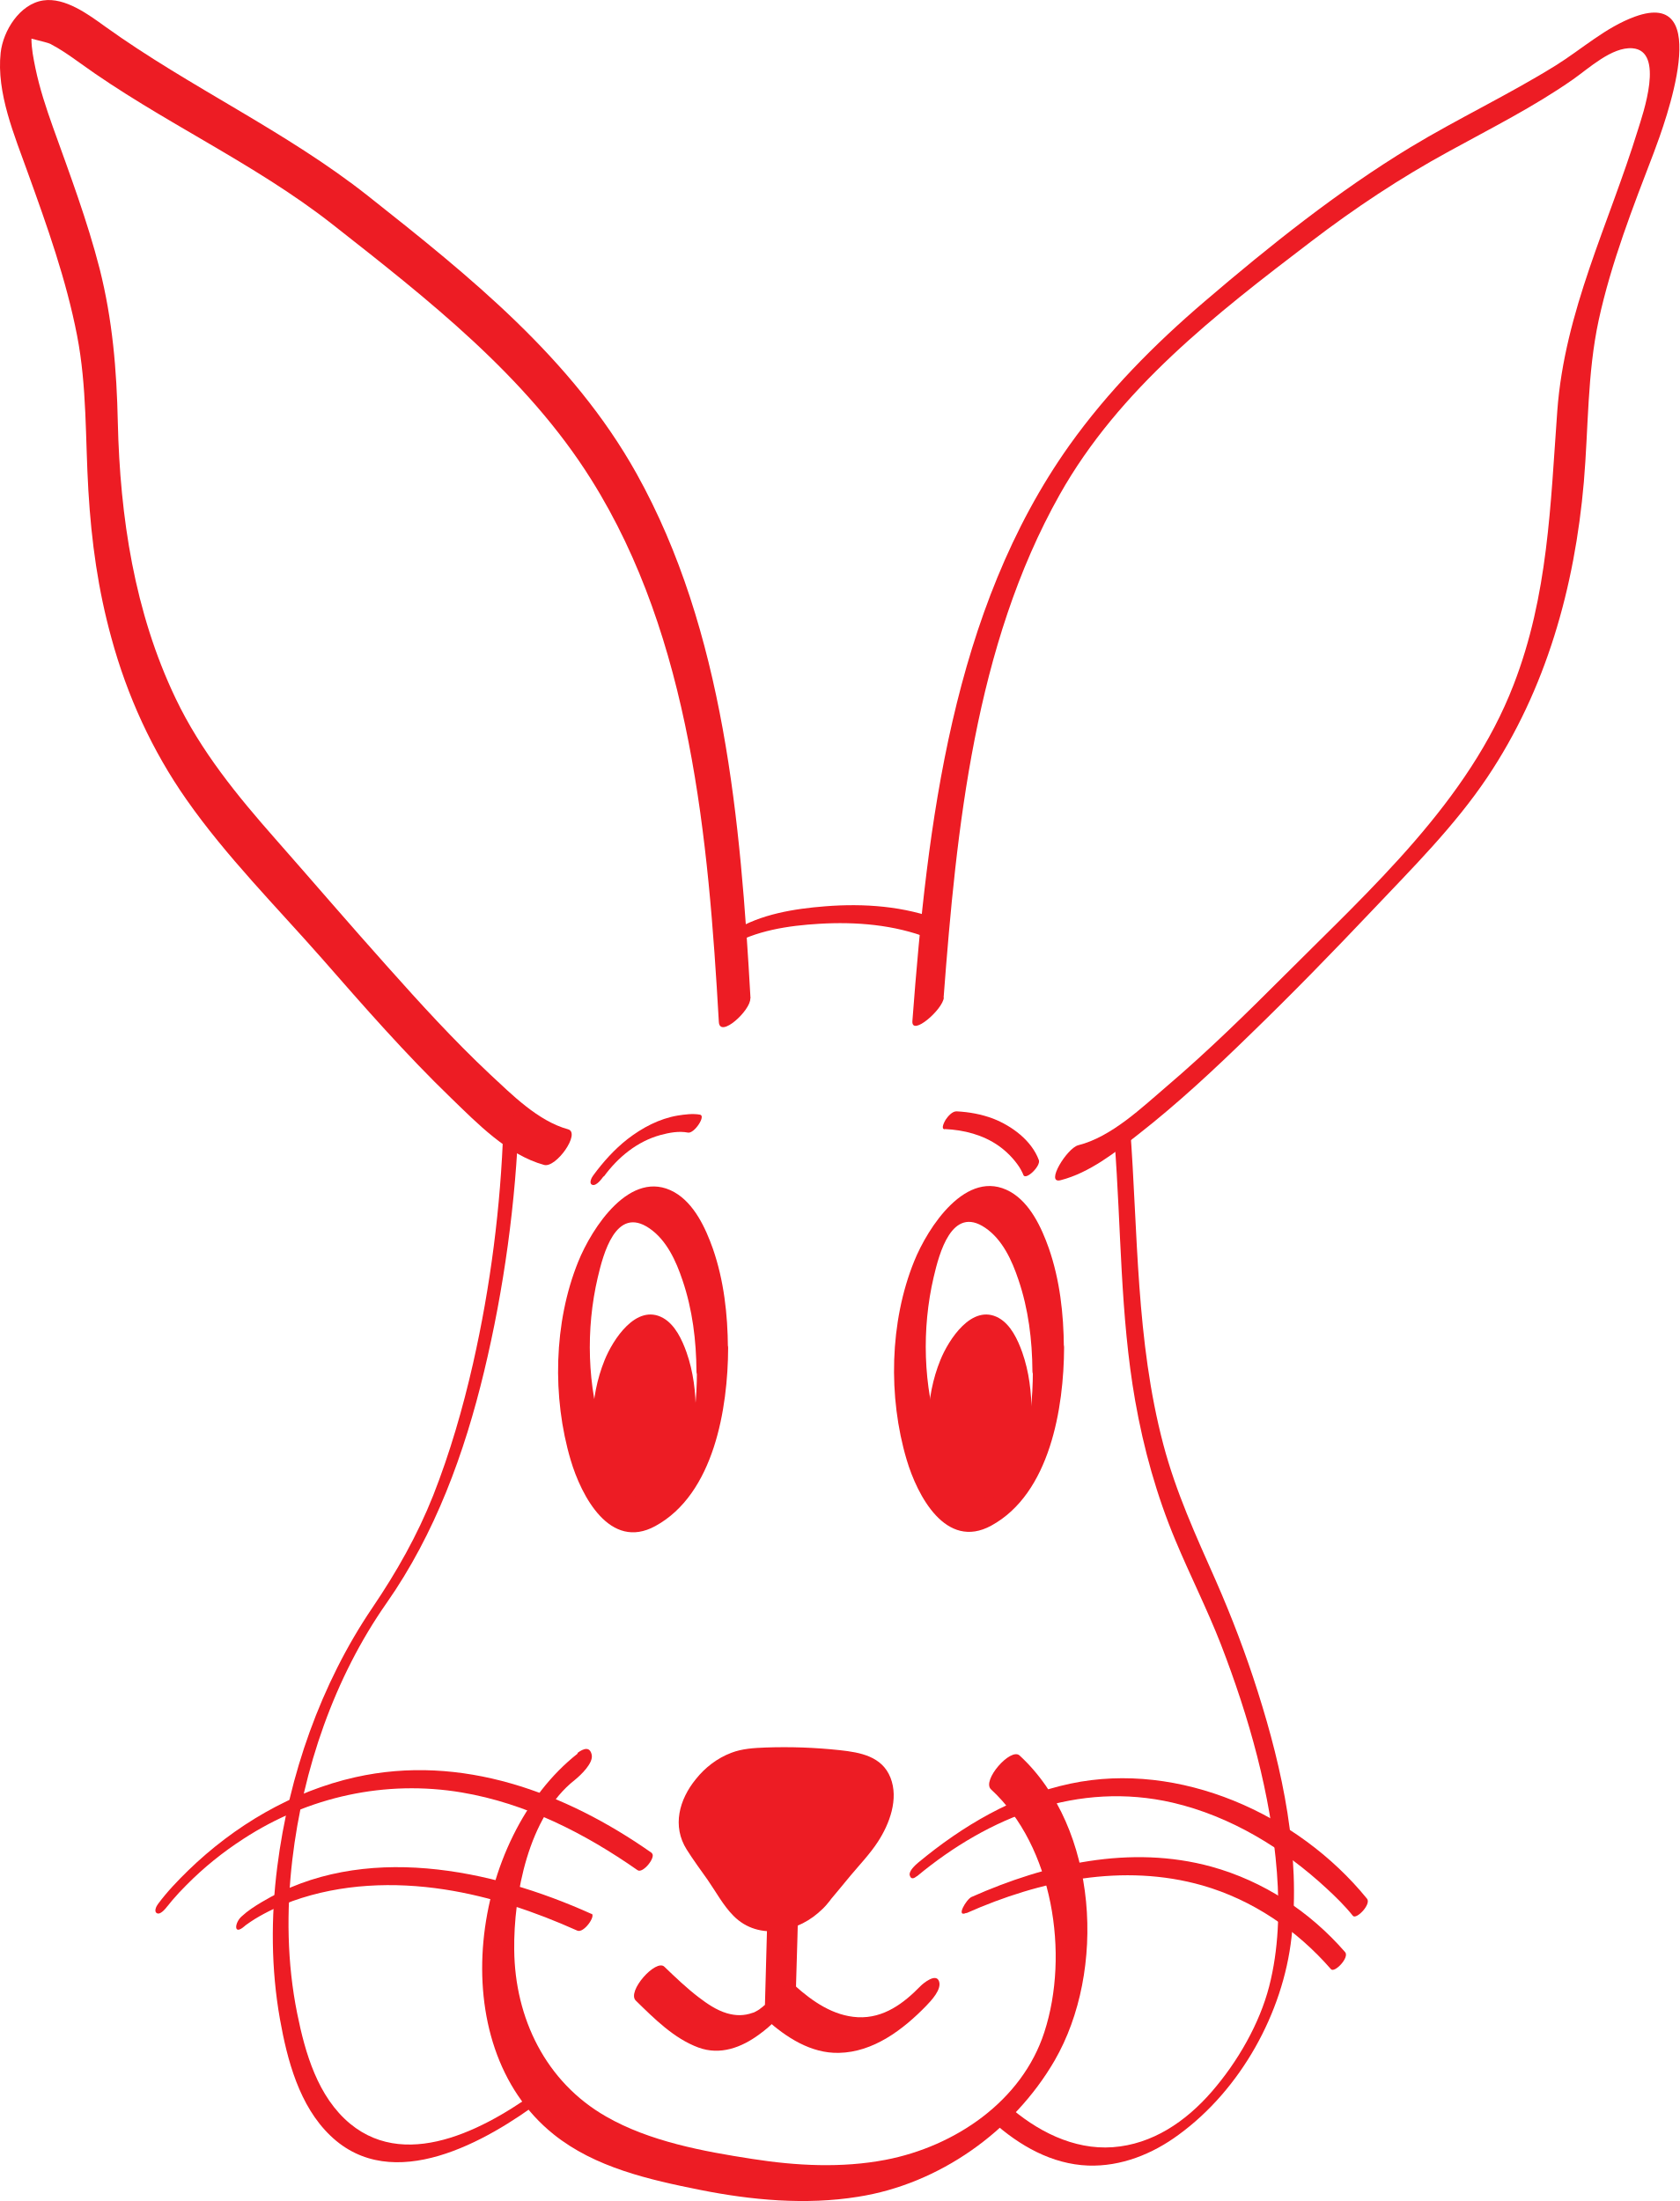
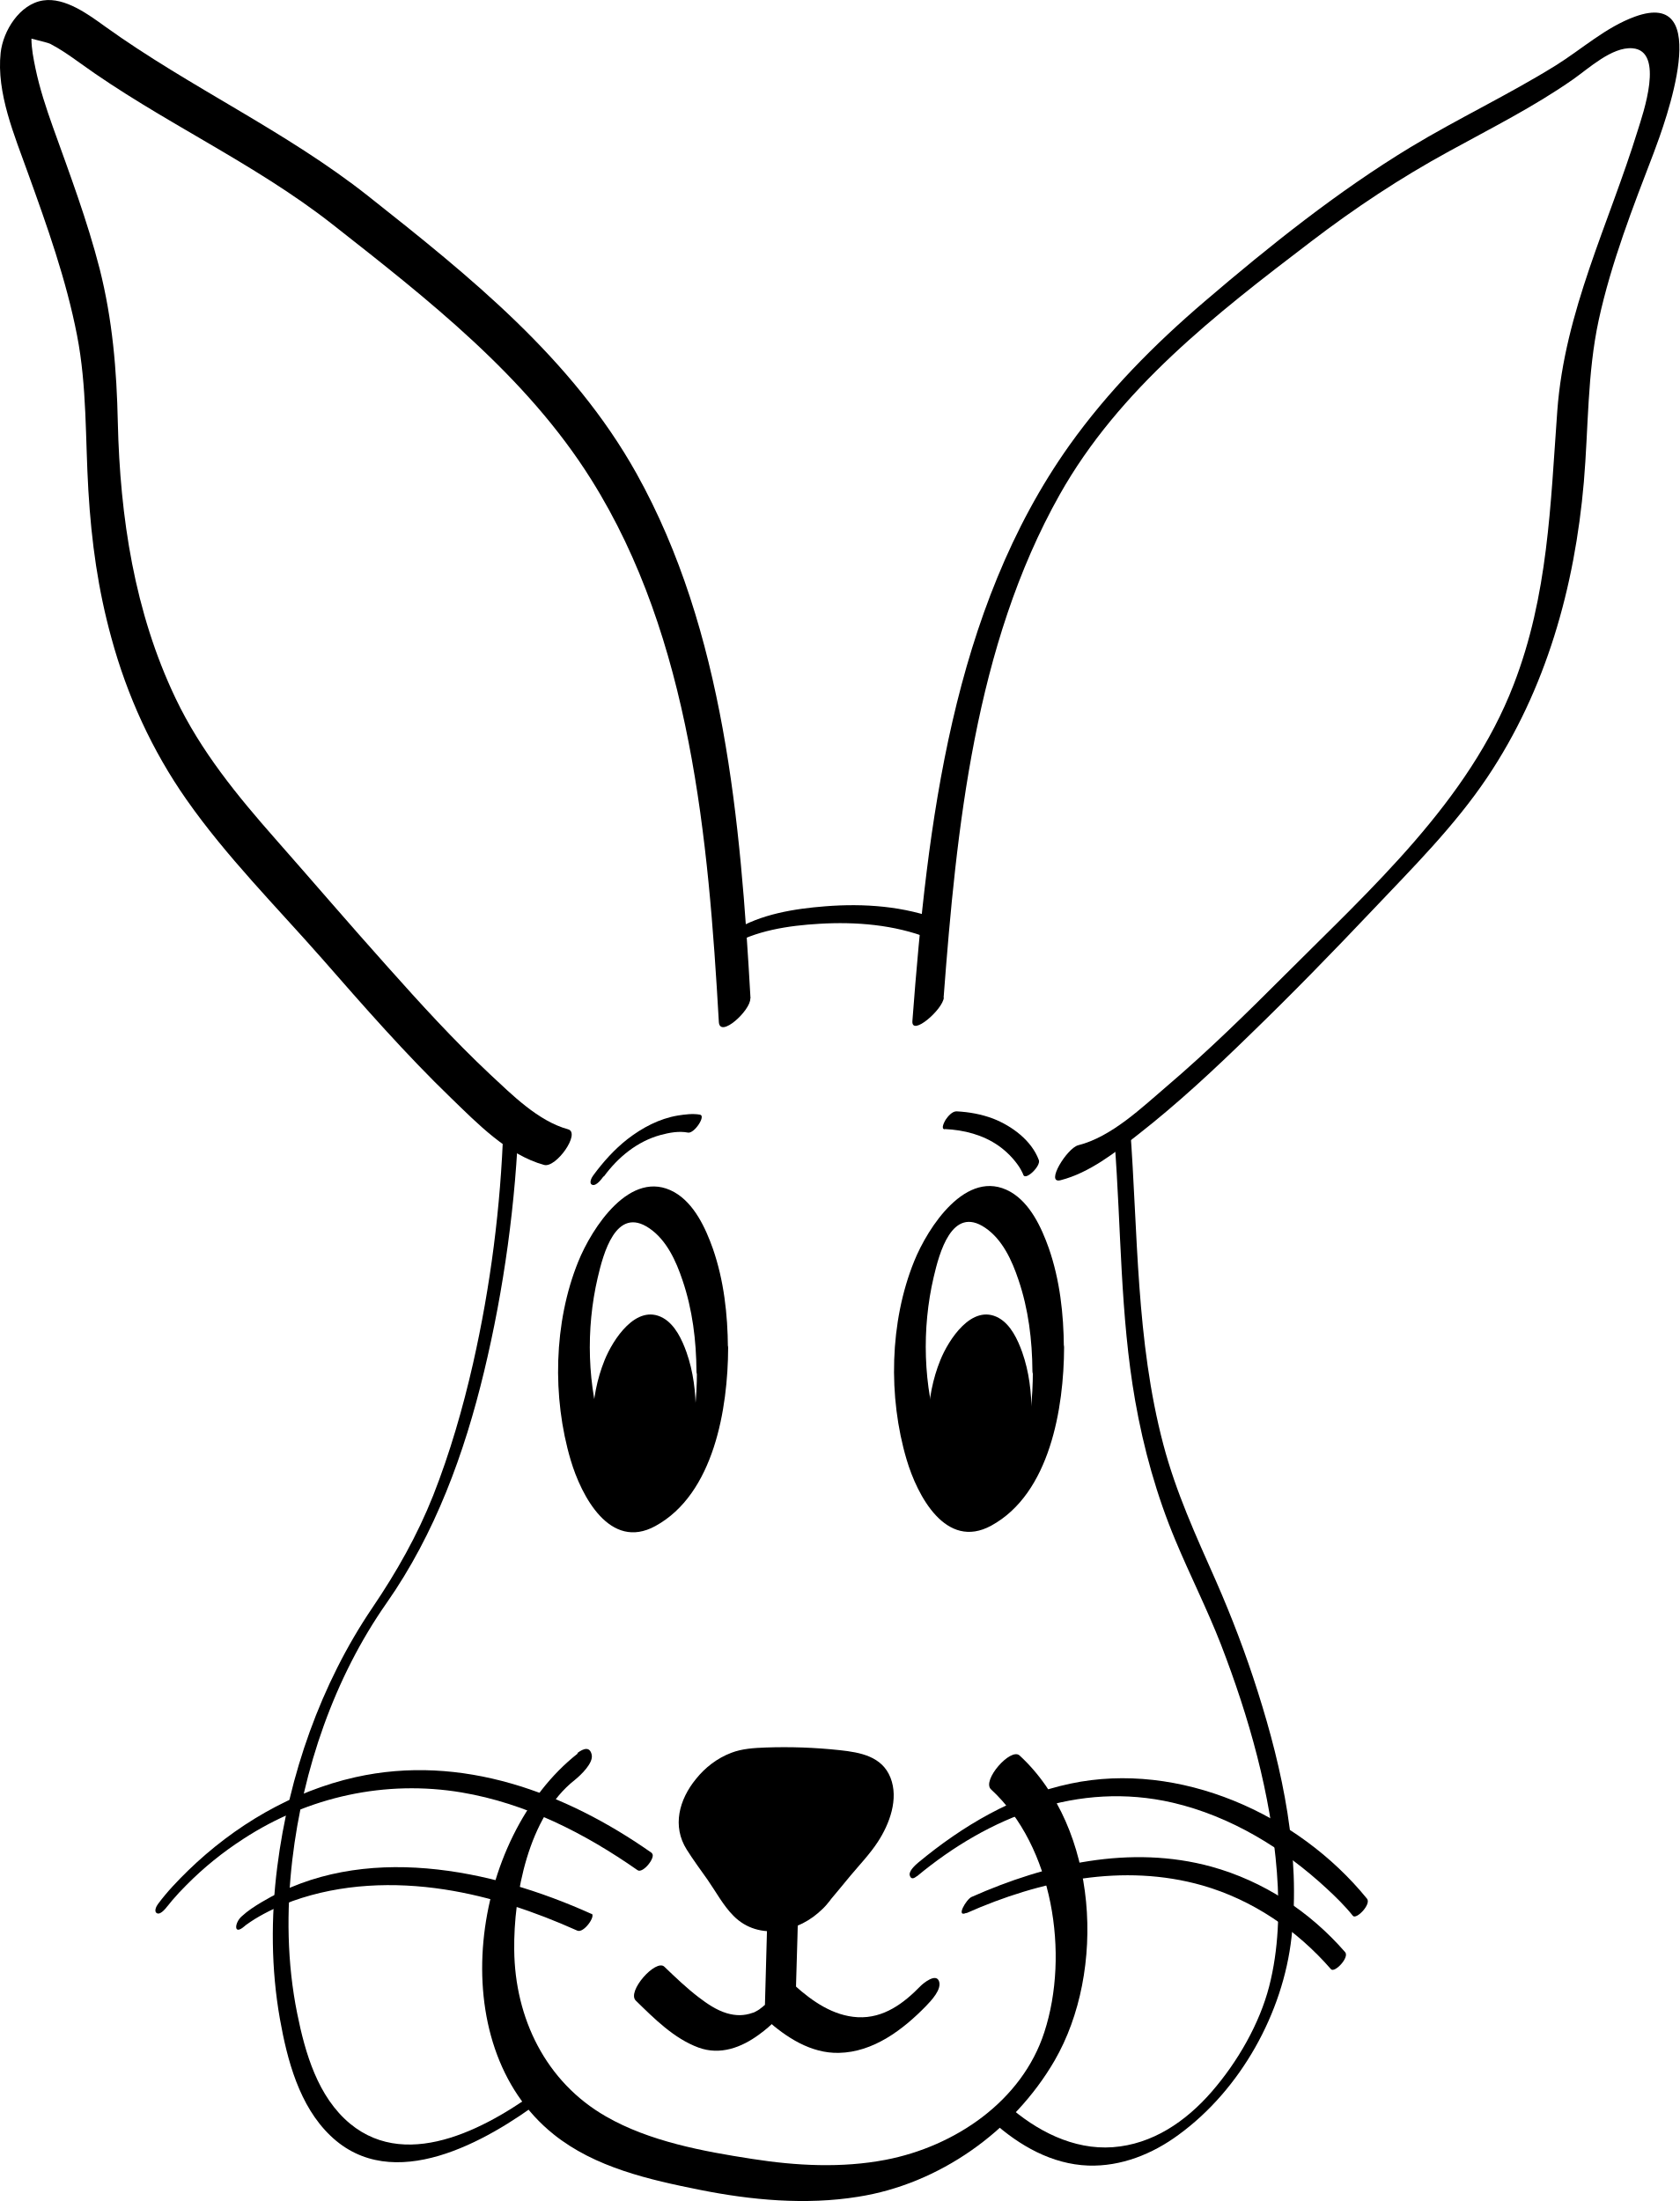
- <svg xmlns="http://www.w3.org/2000/svg" id="Layer_2" viewBox="0 0 75.83 99.4">
+ <svg xmlns="http://www.w3.org/2000/svg" id="id" viewBox="0 0 75.83 99.4">
  <defs>
    <style>
      .cls-1 {
-         fill: #ed1c24;
+         fill: currentColor;
      }
    </style>
  </defs>
  <g id="diertjes">
    <g id="konijn">
      <g>
        <path class="cls-1" d="M37.02,85.75l1.84-2.21c1.09-1.16,1.15-3.21-.63-3.56-1.18-.23-3.63-.32-4.83-.2-1.78.17-2.58,1.74-1.7,3.07l1.81,2.62c.41.62,1.12.94,1.84.96.62.01,1.24-.2,1.67-.67Z" />
        <path class="cls-1" d="M37.33,86c.36-.43.72-.86,1.08-1.3.41-.49.88-.98,1.23-1.52.53-.81.95-1.94.57-2.9s-1.36-1.14-2.29-1.24c-1.11-.12-2.23-.16-3.35-.12-.52.02-1.06.05-1.55.24-.63.24-1.18.66-1.6,1.19-.75.92-1.08,2.12-.41,3.18.29.46.62.91.94,1.36.37.53.71,1.17,1.17,1.63,1.15,1.17,2.99.74,4.03-.32.22-.22.73-.76.58-1.12s-.69.08-.83.22c-.26.26-.8.34-1.22.3-.52-.06-1-.29-1.35-.69-.31-.35-.55-.77-.81-1.15l-1.04-1.5c-.31-.44-.53-1.02-.36-1.5.03-.09,0,0,0,.01.01-.13.05-.05,0,0-.02.02-.14.17-.01.02-.01.01-.1.14-.04.05.05-.08,0,0-.02.02.14-.1.07-.05.04-.03.08-.04.16-.09.25-.12.4-.16.85-.16,1.27-.17.97-.03,1.96,0,2.93.09.75.07,1.72.08,2.18.78.17.26.25.6.23.91-.01.19-.03.29-.07.44-.01.04-.09.24-.07.21.04-.08-.04.07-.05.09-.03.05-.03.05,0,0,.03-.06.03-.04-.02.04,0,0-.1.14-.02.03s-.06.07-.08.09c-.02.03-.05.05-.07.08-.05.06-.1.12-.15.17l-.63.75c-.35.42-.7.85-1.06,1.27-.16.19-.61.78-.34,1.02s.83-.36.95-.51Z" />
      </g>
      <path class="cls-1" d="M34.64,86.95c-.04,1.34-.07,2.68-.11,4.02l.4-.79c.09-.1-.06.06-.08.08-.06.06-.12.12-.18.17-.02.01-.19.17-.12.11.07-.06-.12.09-.11.09-.01.01-.18.13-.11.09.06-.04-.11.07-.11.07-.04.02-.09.05-.13.07-.19.1.1-.03-.1.04-.39.14-.76.14-1.17.02-.47-.14-.89-.43-1.27-.72-.55-.42-1.05-.9-1.55-1.38-.38-.37-1.71,1.12-1.29,1.53.83.81,1.72,1.71,2.83,2.12.98.36,1.94,0,2.74-.59.28-.2.54-.43.78-.67.35-.35.82-.77.88-1.29.01-.13,0-.28.01-.41l.06-2.04c.01-.52.03-1.04.04-1.57.01-.43-.44-.24-.65-.08-.31.24-.76.71-.77,1.14h0Z" />
      <path class="cls-1" d="M42.61,45.05c.58-7.64,1.41-15.9,5.24-22.71,2.69-4.78,7.06-8.16,11.35-11.43,1.99-1.52,4.04-2.88,6.24-4.08,1.89-1.04,3.83-2.01,5.6-3.25.7-.49,1.75-1.47,2.67-1.4,1.48.11.47,2.98.25,3.69-1.31,4.25-3.31,8.18-3.64,12.7-.31,4.24-.41,8.32-1.97,12.35-2.03,5.27-6.45,9.22-10.35,13.13-1.71,1.71-3.44,3.41-5.28,4.98-1.15.98-2.52,2.31-4.03,2.69-.51.13-1.51,1.76-.8,1.58,1.3-.33,2.48-1.26,3.51-2.07,1.78-1.39,3.44-2.94,5.06-4.52,1.88-1.82,3.71-3.7,5.51-5.6s3.7-3.79,5.18-5.99c2.67-3.97,3.96-8.62,4.37-13.35.21-2.45.15-4.89.67-7.31.57-2.61,1.54-5.09,2.49-7.57.52-1.38,2.74-7.44-.85-6.14-1.32.48-2.4,1.47-3.57,2.2-2.14,1.33-4.42,2.4-6.57,3.7-3.28,1.99-6.37,4.46-9.29,6.96-2.27,1.94-4.37,4.06-6.11,6.5-5.3,7.46-6.42,17.13-7.09,26-.05.72,1.38-.52,1.42-1.06h0Z" />
      <path class="cls-1" d="M33.89,45.09c-.45-7.97-1.18-16.59-5.15-23.71-2.9-5.19-7.53-8.9-12.12-12.53C12.9,5.91,8.59,3.96,4.75,1.2,4,.66,2.94-.13,1.95.02.89.18.14,1.39.03,2.38c-.2,1.82.63,3.75,1.23,5.43.87,2.41,1.73,4.82,2.22,7.34.45,2.32.37,4.65.51,7s.44,4.48,1.04,6.66c.71,2.61,1.84,5.09,3.39,7.3,1.79,2.56,4.06,4.84,6.12,7.18,1.88,2.15,3.77,4.31,5.83,6.3,1.19,1.15,2.56,2.57,4.2,3.02.54.15,1.67-1.45,1.08-1.61-1.35-.37-2.53-1.56-3.53-2.49-1.63-1.53-3.14-3.19-4.62-4.85-1.71-1.91-3.38-3.86-5.08-5.79s-3.35-3.94-4.49-6.33c-1.86-3.89-2.51-8.19-2.61-12.47-.05-2.37-.24-4.63-.82-6.93-.56-2.18-1.35-4.28-2.11-6.4-.31-.87-.6-1.75-.79-2.66-.09-.44-.18-.89-.18-1.33,0,.01.03-.4.02-.43.07-.27,0-.25-.22.07-.28.19-.35.27-.2.23.05.06,1.09.28,1.25.36.46.24.89.54,1.32.85,3.67,2.66,7.84,4.49,11.42,7.3,4.3,3.38,8.75,6.84,11.69,11.53,4.5,7.17,5.29,16.25,5.76,24.49.04.77,1.45-.53,1.42-1.06h0Z" />
      <path class="cls-1" d="M42.48,41.56c-1.64-.64-3.47-.77-5.22-.63-1.39.11-2.91.35-4.12,1.1-.18.11-.41.32-.45.54-.03.16.03.3.22.18,1.18-.73,2.72-.95,4.08-1.03,1.66-.1,3.39.04,4.95.65.25.1.84-.69.54-.81h0Z" />
      <path class="cls-1" d="M22.73,50.92c-.12,3.58-.58,7.17-1.37,10.66-.46,2.02-1.04,4.03-1.8,5.96-.72,1.81-1.65,3.45-2.74,5.06-2.34,3.45-3.78,7.59-4.3,11.71-.29,2.28-.28,4.61.12,6.87.33,1.85.87,3.92,2.28,5.27,2.81,2.7,7.06.26,9.57-1.62.13-.1.43-.38.38-.57s-.18-.15-.32-.04c-2.3,1.73-6.05,3.91-8.74,1.69-1.46-1.21-2.03-3.19-2.39-4.98-.46-2.28-.49-4.63-.22-6.94.48-4.08,1.89-8.22,4.26-11.6,2.19-3.13,3.51-6.75,4.4-10.45s1.44-7.66,1.57-11.54c.01-.37-.7.26-.71.53h0Z" />
      <path class="cls-1" d="M50.33,51.55c.3,3.91.25,7.84.93,11.71.38,2.16.97,4.28,1.82,6.31.66,1.58,1.43,3.1,2.05,4.69,1.27,3.29,2.26,6.77,2.53,10.3.13,1.71.08,3.48-.35,5.15s-1.41,3.39-2.59,4.75-2.69,2.38-4.47,2.51-3.46-.74-4.78-1.92c-.2-.18-.86.57-.64.77,1.2,1.08,2.67,1.92,4.31,1.98,1.48.05,2.9-.52,4.08-1.39,2.8-2.04,4.72-5.5,5.1-8.92.42-3.72-.4-7.55-1.52-11.08-.54-1.71-1.18-3.39-1.9-5.03-.9-2.03-1.8-3.99-2.37-6.15-1.24-4.7-1.14-9.53-1.5-14.34-.02-.21-.72.36-.7.67h0Z" />
      <path class="cls-1" d="M26.09,79.19c-4.82,3.78-6.18,13.12-1.09,17.2,1.87,1.5,4.32,2.05,6.62,2.51s4.76.69,7.12.31c3.66-.57,7.02-2.95,8.88-6.15,2.34-4.04,1.98-10.5-1.58-13.78-.4-.37-1.72,1.13-1.29,1.53,2.8,2.58,3.55,7.45,2.41,10.96-1.01,3.13-4.05,5.17-7.17,5.77-1.98.38-4.04.27-6.02-.04-2.21-.34-4.65-.79-6.61-1.92-2.72-1.56-4.11-4.44-4.14-7.52-.03-2.48.64-6.03,2.73-7.67.26-.21.85-.76.77-1.14s-.36-.3-.65-.08h0Z" />
      <path class="cls-1" d="M31.47,61.93c0,1.21-.12,2.43-.45,3.59-.16.58-.39,1.55-.93,1.92-1.36.95-2.55-1.71-2.83-2.56-.75-2.26-.81-4.87-.27-7.18.25-1.07.82-3.26,2.33-2.23.78.53,1.21,1.48,1.5,2.35.45,1.32.62,2.72.63,4.11,0,.76,1.42-.52,1.42-1.06-.01-1.51-.18-3.04-.68-4.48-.33-.93-.84-2.04-1.74-2.55-1.98-1.11-3.73,1.63-4.34,3.14-1.11,2.74-1.18,6.13-.34,8.96.48,1.62,1.77,4.1,3.82,2.98,2.66-1.45,3.28-5.34,3.29-8.05,0-.75-1.42.52-1.42,1.06Z" />
      <g>
        <ellipse class="cls-1" cx="29.07" cy="64.13" rx="1.89" ry="4.26" />
        <path class="cls-1" d="M30.54,64.46c0,.74-.07,1.48-.27,2.19-.1.35-.24.95-.56,1.17-.83.58-1.55-1.04-1.72-1.56-.45-1.38-.49-2.97-.16-4.38.15-.65.5-1.98,1.42-1.36.48.32.74.9.92,1.43.27.8.38,1.66.39,2.5,0,.46.87-.32.86-.65,0-.92-.11-1.85-.42-2.73-.2-.56-.51-1.24-1.06-1.55-1.21-.67-2.27.99-2.64,1.91-.68,1.67-.72,3.74-.21,5.46.29.99,1.08,2.5,2.33,1.81,1.62-.88,2-3.25,2.01-4.9,0-.46-.86.32-.86.65Z" />
      </g>
      <g>
        <ellipse class="cls-1" cx="44.24" cy="64.13" rx="1.89" ry="4.26" />
        <path class="cls-1" d="M45.7,64.46c0,.74-.07,1.48-.27,2.19-.1.35-.24.95-.56,1.17-.83.58-1.55-1.04-1.72-1.56-.45-1.38-.49-2.97-.16-4.38.15-.65.5-1.98,1.42-1.36.48.32.74.9.92,1.43.27.8.38,1.66.39,2.5,0,.46.87-.32.86-.65,0-.92-.11-1.85-.42-2.73-.2-.56-.51-1.24-1.06-1.55-1.21-.67-2.27.99-2.64,1.91-.68,1.67-.72,3.74-.21,5.46.29.99,1.08,2.5,2.33,1.81,1.62-.88,2-3.25,2.01-4.9,0-.46-.86.32-.86.65Z" />
      </g>
      <path class="cls-1" d="M46.64,61.91c0,1.21-.12,2.43-.45,3.59-.16.58-.39,1.55-.93,1.92-1.36.95-2.55-1.71-2.83-2.56-.75-2.26-.81-4.87-.27-7.18.25-1.07.82-3.26,2.33-2.23.78.53,1.21,1.48,1.5,2.35.45,1.32.62,2.72.63,4.11,0,.76,1.42-.52,1.42-1.06-.01-1.51-.18-3.04-.68-4.48-.33-.93-.84-2.04-1.74-2.55-1.98-1.11-3.73,1.63-4.34,3.14-1.11,2.74-1.18,6.13-.34,8.96.48,1.62,1.77,4.1,3.82,2.98,2.66-1.45,3.28-5.34,3.29-8.05,0-.75-1.42.52-1.42,1.06Z" />
      <path class="cls-1" d="M29.43,83.68c-3.9-2.74-8.6-4.49-13.38-3.42-2.86.64-5.47,2.19-7.56,4.22-.48.47-.95.96-1.35,1.5-.08.1-.21.36-.04.43s.43-.28.5-.38c-.19.25.12-.14.17-.2.24-.28.4-.45.65-.7.78-.79,1.65-1.49,2.58-2.09,2.92-1.9,6.41-2.67,9.85-2.09,2.9.49,5.55,1.84,7.94,3.51.24.17.86-.61.64-.77h0Z" />
      <path class="cls-1" d="M26.72,86.44c-4.54-2.05-10.35-3.26-14.9-.54-.32.19-.63.39-.9.64-.33.28-.39.9.12.45-.16.14,0,0,.06-.05.14-.1.27-.19.4-.27.54-.33,1.12-.6,1.72-.82,2.19-.78,4.57-.87,6.85-.52,2.08.32,4.08,1,6,1.86.29.13.85-.67.64-.77h0Z" />
      <path class="cls-1" d="M41.4,84.74c3.26-2.71,7.3-4.31,11.55-3.33,2.62.61,5.01,2.07,6.97,3.89.41.38.82.78,1.17,1.22.15.19.84-.52.64-.77-3.12-3.84-8.48-6.24-13.39-5.2-2.57.54-4.88,1.91-6.88,3.57-.13.11-.43.38-.38.57s.18.16.32.04h0Z" />
      <path class="cls-1" d="M43.64,86.4c3.33-1.48,7.09-2.27,10.66-1.25,2.26.65,4.26,2.01,5.8,3.78.16.19.85-.53.64-.77-1.6-1.84-3.69-3.21-6.04-3.86-3.65-1-7.45-.13-10.83,1.37-.24.11-.72.94-.24.72h0Z" />
      <path class="cls-1" d="M34.6,91.2c.9.81,2.02,1.54,3.28,1.51,1.56-.03,2.9-1.05,3.94-2.12.23-.24.72-.75.58-1.12s-.7.09-.83.22c-.75.77-1.66,1.47-2.84,1.41-1.1-.06-2.04-.71-2.84-1.43-.41-.37-1.72,1.14-1.29,1.53h0Z" />
      <path class="cls-1" d="M27.27,53.13c.64-.87,1.5-1.58,2.55-1.87.41-.11.83-.19,1.25-.11.28.05.82-.76.54-.81-.33-.06-.69-.01-1.01.04-.83.14-1.6.55-2.26,1.06-.6.47-1.1,1.03-1.55,1.64-.07.09-.22.37-.04.43s.42-.27.5-.38h0Z" />
      <path class="cls-1" d="M42.67,50.99c.86.04,1.72.26,2.43.76.24.17.46.37.65.59.13.15.27.34.34.47.04.08.09.16.12.25.1.27.8-.4.7-.67-.33-.89-1.22-1.54-2.06-1.87-.53-.2-1.08-.3-1.65-.33-.2-.01-.4.23-.5.38-.04.07-.24.42-.04.43h0Z" />
    </g>
  </g>
</svg>
